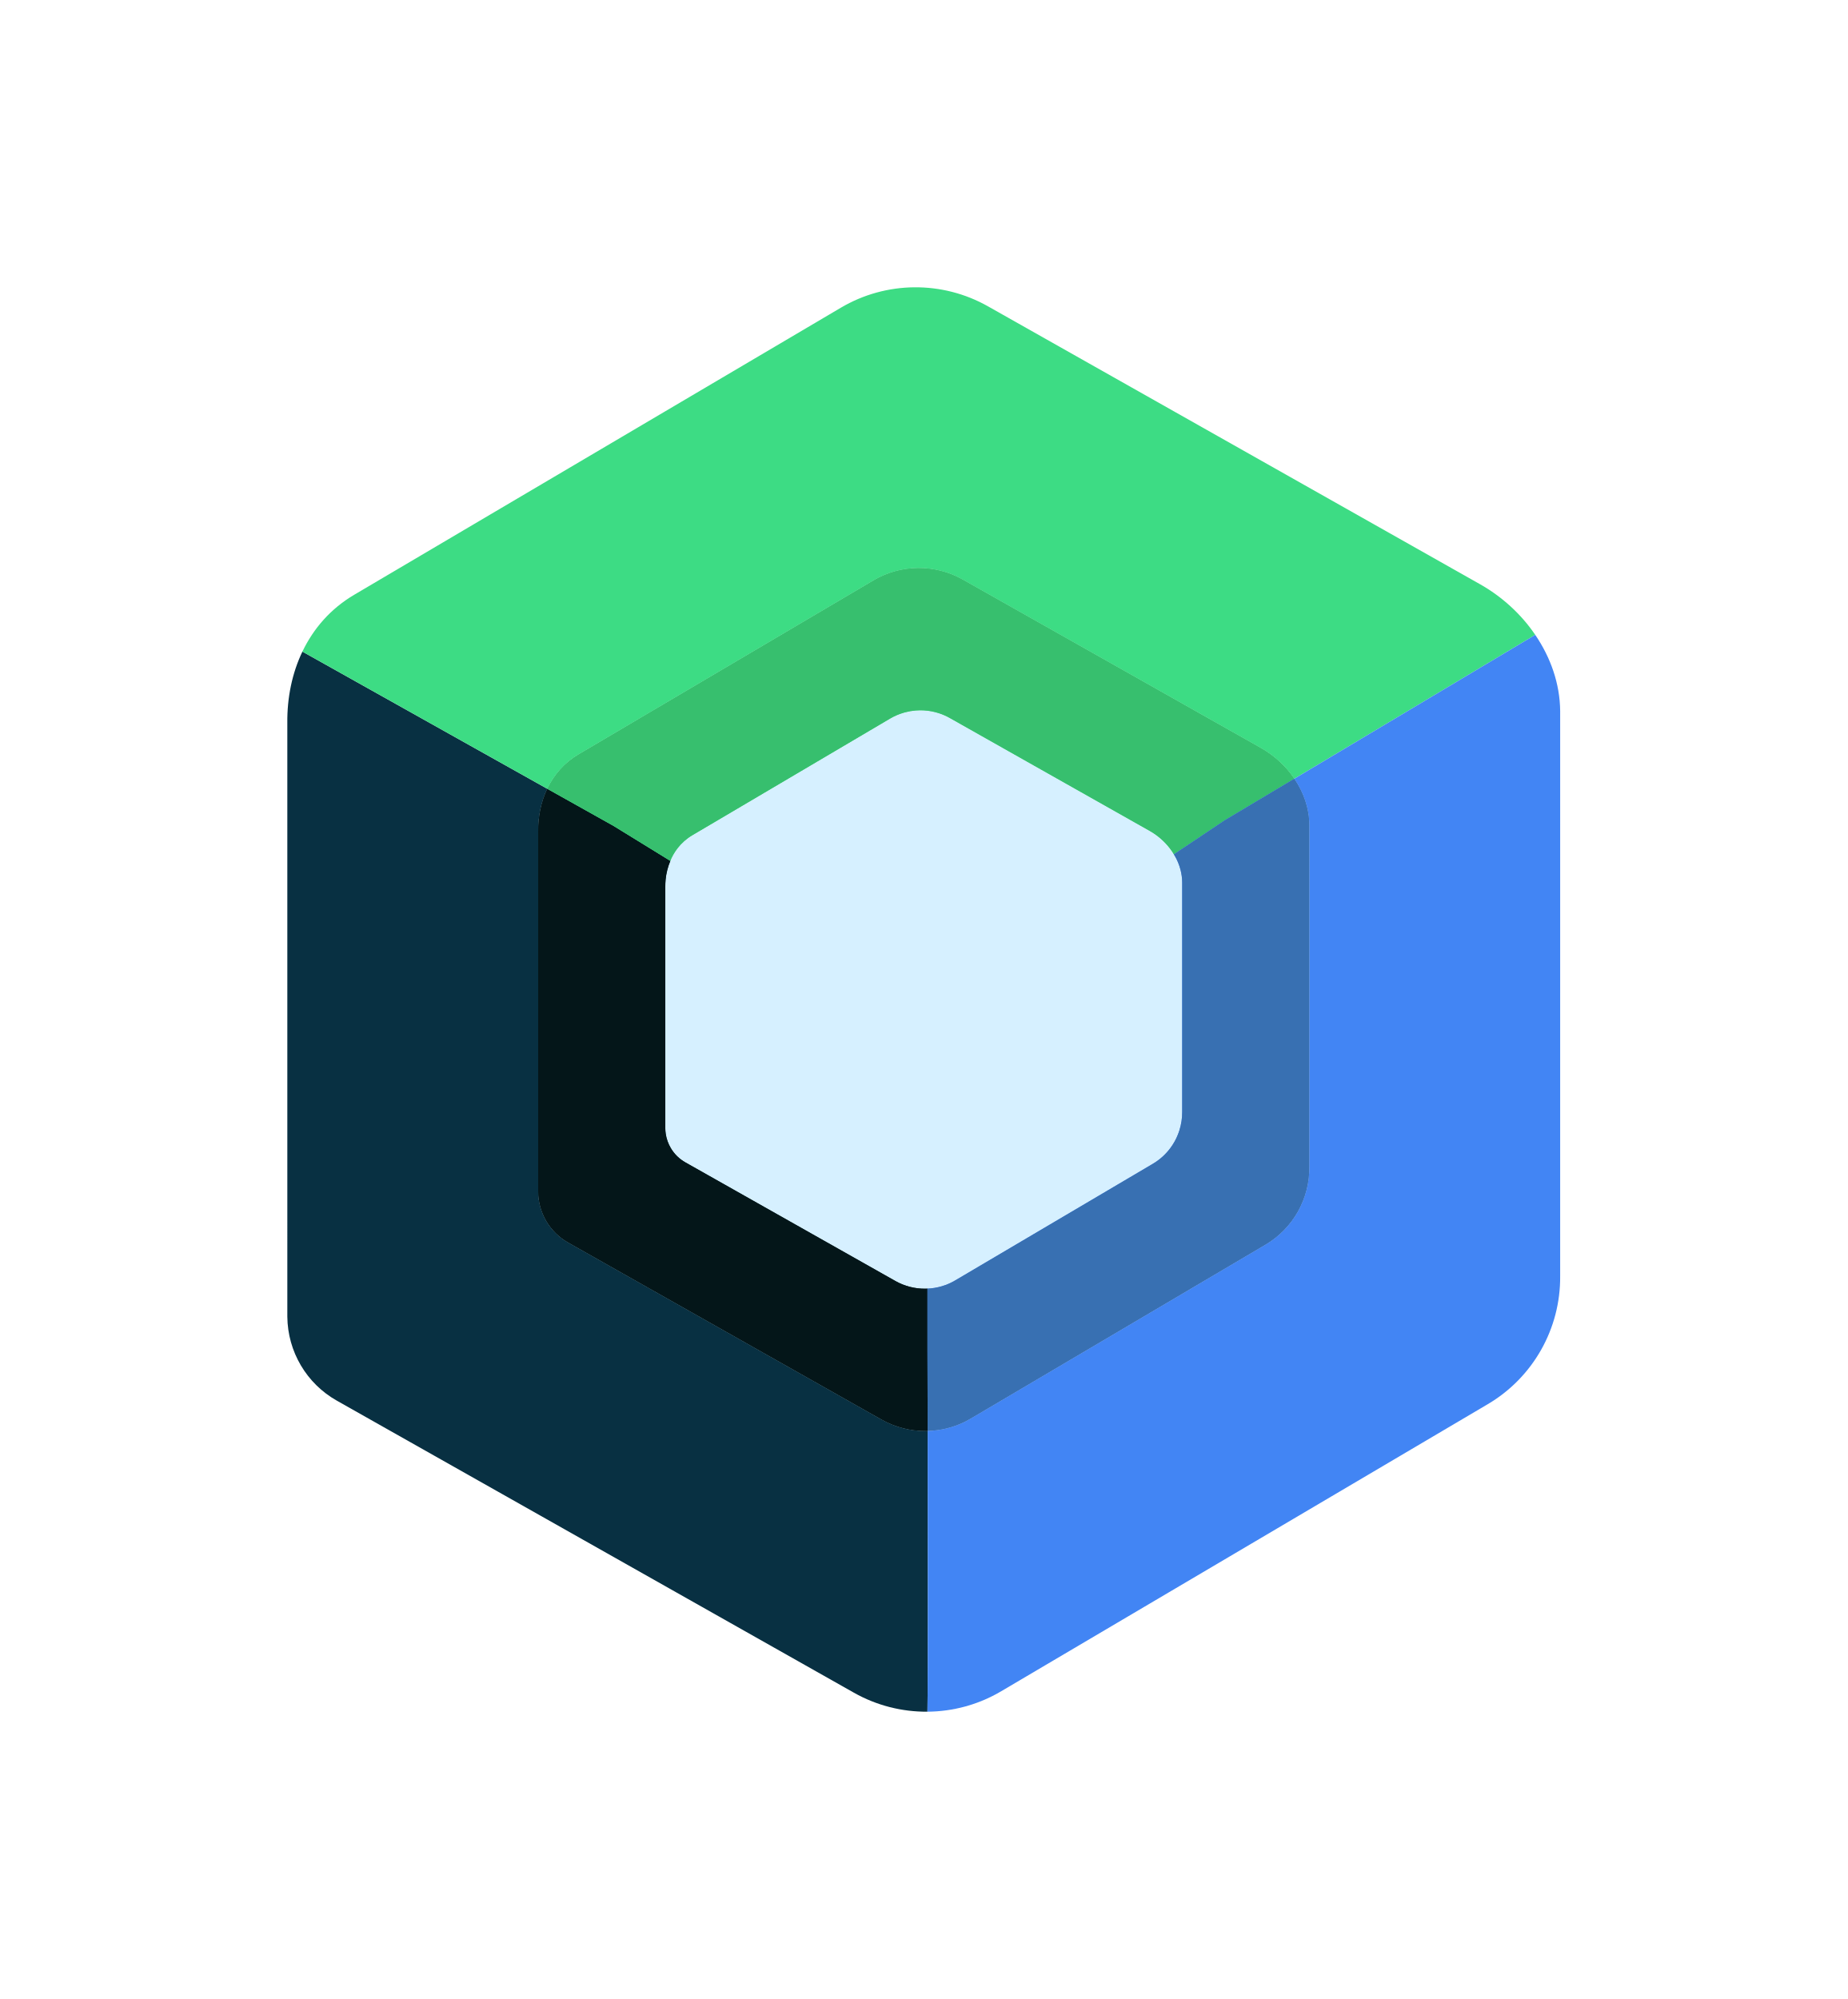
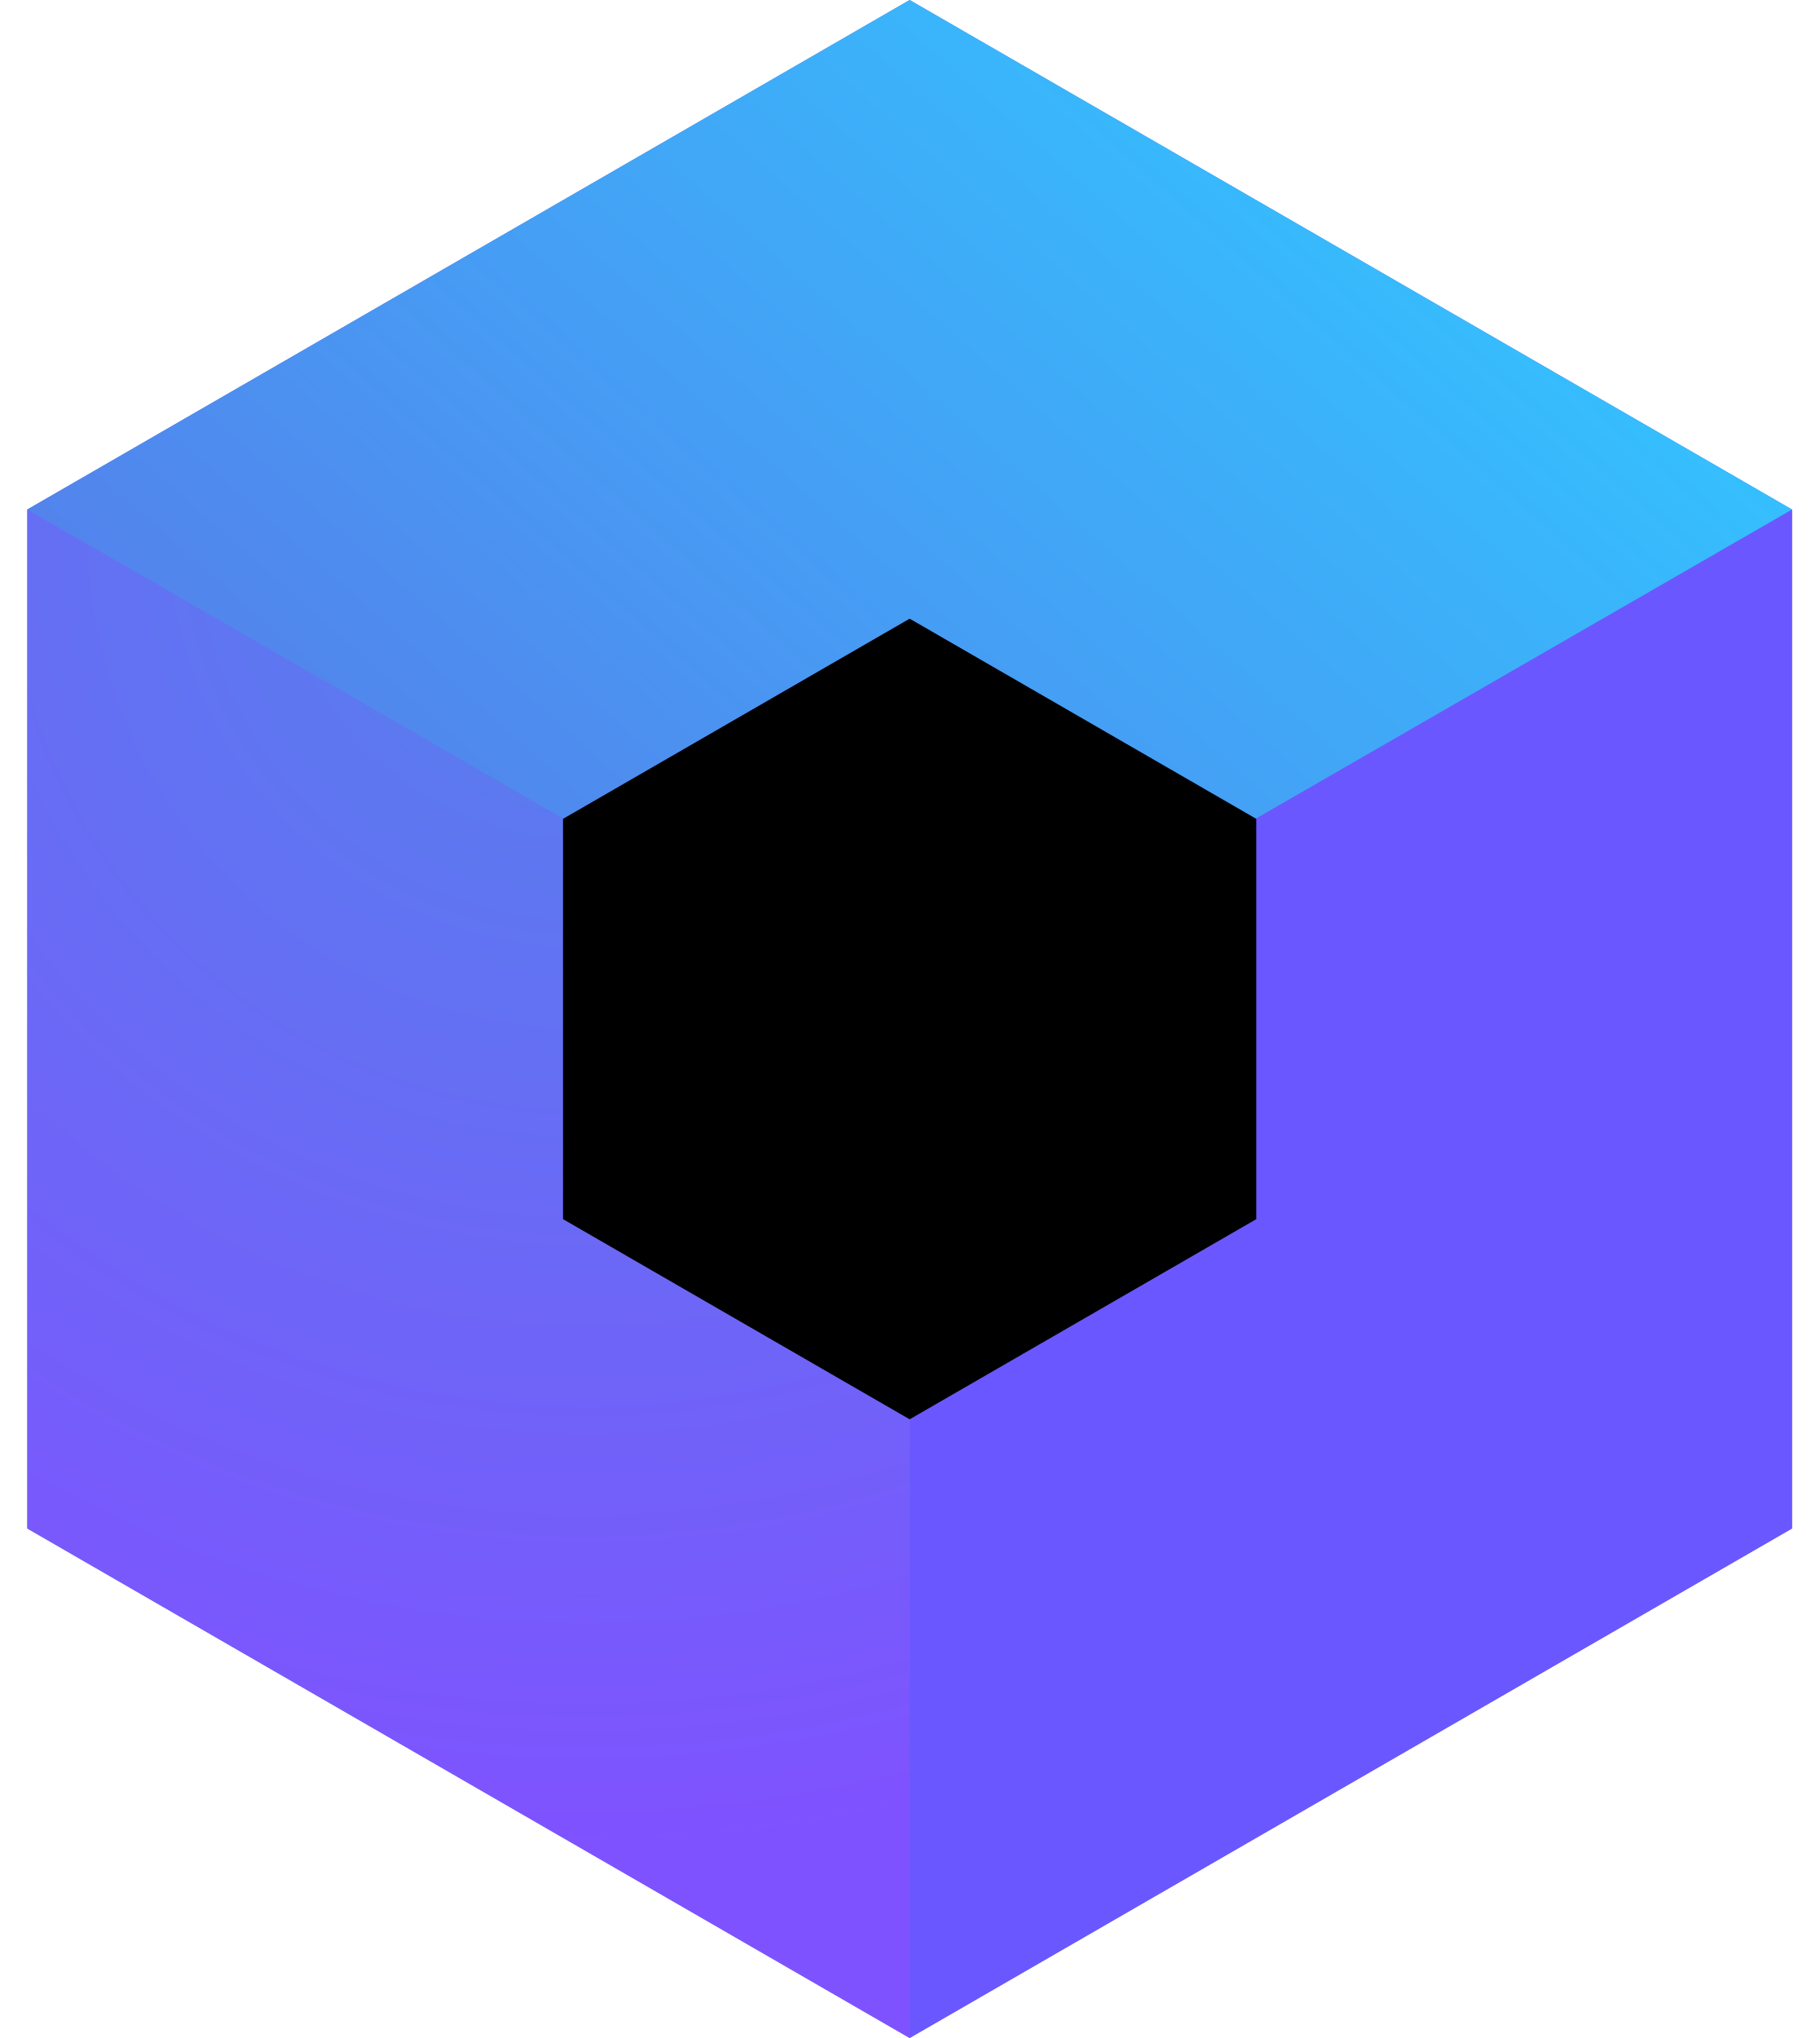
- <svg xmlns="http://www.w3.org/2000/svg" version="1.1" id="Layer_1" x="0px" y="0px" viewBox="0 0 600 649.25" style="enable-background:new 0 0 600 649.25;" xml:space="preserve">
-   <style type="text/css">
- 	.st0{fill:none;}
- 	.st1{fill:#083042;}
- 	.st2{fill:#3DDB85;}
- 	.st3{fill:#3DDC84;}
- 	.st4{fill:#4285F4;}
- 	.st5{fill:#D6F0FF;}
- 	.st6{fill:#041619;}
- 	.st7{fill:#37BF6E;}
- 	.st8{fill:#3870B2;}
- 	.st9{opacity:0.1;}
- </style>
-   <g>
-     <rect class="st0" width="600" height="649.25" />
-     <g>
-       <path class="st1" d="M217.85,372.88c-0.846-1.433-1.413-3.031-1.653-4.708    C216.437,369.849,217.004,371.446,217.85,372.88z" />
-       <path class="st1" d="M217.707,279.602h-0c-0.798,1.901-1.33,3.938-1.535,6.071    C216.377,283.54,216.909,281.503,217.707,279.602z" />
-       <path class="st1" d="M219.897,375.503c0.797,0.784,1.703,1.471,2.703,2.034l68.187,38.515l-68.187-38.515    C221.6,376.973,220.694,376.287,219.897,375.503z" />
-       <path class="st1" d="M301.274,464.738c-0.182,0.005-0.364,0.021-0.546,0.022    c-4.984,0.041-9.985-1.206-14.473-3.74L184.531,403.561c-5.972-3.361-9.679-9.662-9.746-16.509    l-0.002-116.833c-0.05-4.986,0.936-9.793,2.959-14.028l-79.533-44.557    c-3.349,6.999-4.979,14.944-4.897,23.186l0.003,192.851c0.11,11.302,6.23,21.703,16.087,27.25    l167.911,94.843c7.408,4.184,15.662,6.241,23.889,6.173l0.002-0.136    C301.393,543.776,301.333,495.262,301.274,464.738z" />
-       <path class="st2" d="M381.24,277.467v-0c-0.191-0.316-0.385-0.63-0.593-0.935    c-0.464-0.683-0.97-1.34-1.513-1.967c0.543,0.626,1.049,1.283,1.513,1.967    C380.855,276.837,381.049,277.151,381.24,277.467z" />
-       <path class="st2" d="M218.641,277.617c0.416-0.734,0.882-1.438,1.399-2.106    C219.523,276.179,219.056,276.882,218.641,277.617z" />
-       <path class="st2" d="M297.365,230.757c0.458-0.037,0.917-0.061,1.377-0.066    C298.282,230.696,297.823,230.72,297.365,230.757z" />
-       <path class="st3" d="M177.75,256.173c2.179-4.557,5.563-8.447,10.169-11.169l95.763-56.493    c8.909-5.264,19.945-5.366,28.957-0.278l96.812,54.68c4.316,2.441,8.096,5.886,10.861,9.963    c0.011,0.016,0.02,0.033,0.031,0.049l78.251-46.732c-4.565-6.731-10.805-12.418-17.929-16.446    L320.864,99.49c-14.875-8.398-33.093-8.231-47.798,0.459l-158.071,93.249    c-7.604,4.492-13.188,10.913-16.786,18.435l79.533,44.557    C177.745,256.185,177.747,256.179,177.75,256.173z" />
-       <path class="st2" d="M293.387,231.507c0.205-0.061,0.41-0.121,0.616-0.175    C293.797,231.386,293.592,231.446,293.387,231.507z" />
-       <path class="st2" d="M218.055,278.741c0.183-0.382,0.378-0.757,0.586-1.124    c-0.208,0.367-0.403,0.742-0.586,1.124c-0.133,0.278-0.228,0.576-0.348,0.861h0    C217.827,279.317,217.922,279.019,218.055,278.741z" />
-       <path class="st4" d="M498.594,206.194l-78.251,46.732c2.997,4.418,4.821,9.557,4.874,14.924l-0.002,111.183    c0.094,10.352-5.332,19.961-14.24,25.216l-95.764,56.502c-4.306,2.545-9.11,3.858-13.938,3.987    c0.059,30.524,0.118,79.038-0.069,91.065l-0.002,0.136c8.273-0.067,16.533-2.258,23.908-6.617    l158.072-93.265c14.705-8.675,23.661-24.535,23.506-41.623l0.002-183.524    C506.604,222.018,503.573,213.503,498.594,206.194z" />
-       <path class="st4" d="M383.032,367.104c-0.063,0.199-0.129,0.397-0.199,0.594    C382.903,367.501,382.969,367.303,383.032,367.104z" />
-       <path class="st4" d="M382.008,278.844c-0.235-0.469-0.496-0.927-0.768-1.377v0    C381.513,277.917,381.773,278.375,382.008,278.844z" />
-       <path class="st4" d="M310.197,415.871l64.191-37.874c0.373-0.22,0.737-0.452,1.092-0.694    c-0.355,0.242-0.719,0.474-1.092,0.694L310.197,415.871z" />
-       <path class="st4" d="M382.162,369.36c-0.228,0.498-0.469,0.99-0.739,1.467    C381.693,370.35,381.934,369.859,382.162,369.36z" />
-       <path class="st4" d="M377.492,375.724c0.947-0.85,1.802-1.786,2.557-2.793    C379.294,373.938,378.438,374.874,377.492,375.724z" />
-       <path class="st4" d="M381.424,370.827c-0.412,0.729-0.871,1.432-1.374,2.104    C380.553,372.259,381.012,371.557,381.424,370.827z" />
-       <path class="st5" d="M217.707,279.602c-0.798,1.901-1.33,3.938-1.535,6.071    c-0.078,0.818-0.114,1.647-0.105,2.484l0.001,78.314c0.006,0.574,0.049,1.142,0.129,1.701    c0.24,1.677,0.807,3.275,1.653,4.708c0.564,0.956,1.251,1.838,2.048,2.623    c0.797,0.784,1.703,1.471,2.703,2.034l68.187,38.515c3.008,1.699,6.36,2.534,9.701,2.507    c0.242-0.002,0.484-0.018,0.726-0.029c3.115-0.141,6.204-1.015,8.983-2.658l64.191-37.874    c0.373-0.22,0.737-0.452,1.092-0.694c0.709-0.485,1.381-1.013,2.012-1.579    c0.947-0.85,1.802-1.786,2.557-2.793c0.504-0.671,0.963-1.374,1.374-2.104    c0.269-0.477,0.51-0.969,0.739-1.467c0.249-0.543,0.473-1.097,0.671-1.662    c0.069-0.197,0.136-0.395,0.199-0.594c0.603-1.917,0.92-3.94,0.901-6.009l0.001-74.527    c-0.013-1.354-0.195-2.686-0.523-3.979c-0.219-0.862-0.503-1.707-0.846-2.529    c-0.171-0.411-0.358-0.816-0.558-1.215c-0.235-0.469-0.496-0.927-0.768-1.377    c-0.191-0.316-0.385-0.63-0.593-0.936c-0.464-0.683-0.97-1.34-1.513-1.967    c-1.63-1.879-3.598-3.485-5.768-4.712l-64.894-36.652c-1.133-0.639-2.313-1.157-3.523-1.552    c-1.613-0.527-3.278-0.836-4.952-0.929c-0.418-0.023-0.837-0.033-1.256-0.029    c-0.459,0.004-0.918,0.029-1.377,0.066c-1.132,0.091-2.256,0.285-3.361,0.575    c-0.206,0.054-0.411,0.114-0.616,0.175c-1.494,0.445-2.949,1.066-4.325,1.88l-64.191,37.867    c-1.93,1.14-3.539,2.586-4.832,4.256c-0.517,0.668-0.983,1.372-1.399,2.106    c-0.208,0.367-0.403,0.742-0.586,1.124C217.922,279.019,217.827,279.317,217.707,279.602z" />
-       <path class="st1" d="M301.214,418.529c-0.242,0.011-0.484,0.027-0.726,0.029    c-3.341,0.027-6.693-0.808-9.701-2.507l-68.187-38.515c-1.001-0.563-1.907-1.25-2.703-2.034    c-0.797-0.785-1.484-1.667-2.048-2.623c-0.846-1.433-1.413-3.031-1.653-4.708    c-0.08-0.559-0.124-1.127-0.129-1.701l-0.001-78.314c-0.008-0.837,0.027-1.666,0.105-2.484    c0.205-2.133,0.737-4.17,1.535-6.071l-18.412-11.337l-21.552-12.074    c-2.023,4.236-3.008,9.042-2.959,14.028l0.002,116.833c0.067,6.847,3.774,13.148,9.746,16.509    l101.725,57.458c4.488,2.534,9.489,3.781,14.473,3.74c0.182-0.001,0.364-0.017,0.546-0.022    c-0.029-14.893-0.058-25.504-0.058-25.504L301.214,418.529z" />
-       <path class="st6" d="M301.214,418.529c-0.242,0.011-0.484,0.027-0.726,0.029    c-3.341,0.027-6.693-0.808-9.701-2.507l-68.187-38.515c-1.001-0.563-1.907-1.25-2.703-2.034    c-0.797-0.785-1.484-1.667-2.048-2.623c-0.846-1.433-1.413-3.031-1.653-4.708    c-0.08-0.559-0.124-1.127-0.129-1.701l-0.001-78.314c-0.008-0.837,0.027-1.666,0.105-2.484    c0.205-2.133,0.737-4.17,1.535-6.071l-18.412-11.337l-21.552-12.074    c-2.023,4.236-3.008,9.042-2.959,14.028l0.002,116.833c0.067,6.847,3.774,13.148,9.746,16.509    l101.725,57.458c4.488,2.534,9.489,3.781,14.473,3.74c0.182-0.001,0.364-0.017,0.546-0.022    c-0.029-14.893-0.058-25.504-0.058-25.504L301.214,418.529z" />
-       <path class="st2" d="M409.451,242.913l-96.812-54.68c-9.012-5.088-20.049-4.986-28.957,0.278    l-95.763,56.493c-4.606,2.721-7.99,6.611-10.169,11.169c-0.003,0.006-0.005,0.012-0.008,0.018    l21.552,12.074l18.412,11.337c0.12-0.285,0.215-0.583,0.348-0.861    c0.183-0.382,0.378-0.757,0.586-1.124c0.416-0.734,0.882-1.438,1.399-2.106    c1.293-1.67,2.902-3.116,4.832-4.256l64.191-37.868c1.377-0.813,2.831-1.434,4.325-1.88    c0.205-0.061,0.41-0.121,0.616-0.175c1.105-0.29,2.229-0.484,3.361-0.575    c0.458-0.037,0.917-0.061,1.377-0.066c0.419-0.004,0.838,0.006,1.256,0.029    c1.674,0.093,3.339,0.402,4.952,0.929c1.21,0.395,2.39,0.912,3.523,1.552l64.894,36.652    c2.17,1.227,4.137,2.833,5.768,4.712c0.543,0.626,1.049,1.283,1.513,1.967    c0.208,0.306,0.402,0.62,0.593,0.935l16.554-11.074l22.55-13.467    c-0.011-0.016-0.02-0.033-0.031-0.049C417.547,248.799,413.767,245.353,409.451,242.913z" />
-       <path class="st7" d="M409.451,242.913l-96.812-54.68c-9.012-5.088-20.049-4.986-28.957,0.278    l-95.763,56.493c-4.606,2.721-7.99,6.611-10.169,11.169c-0.003,0.006-0.005,0.012-0.008,0.018    l21.552,12.074l18.412,11.337c0.12-0.285,0.215-0.583,0.348-0.861    c0.183-0.382,0.378-0.757,0.586-1.124c0.416-0.734,0.882-1.438,1.399-2.106    c1.293-1.67,2.902-3.116,4.832-4.256l64.191-37.868c1.377-0.813,2.831-1.434,4.325-1.88    c0.205-0.061,0.41-0.121,0.616-0.175c1.105-0.29,2.229-0.484,3.361-0.575    c0.458-0.037,0.917-0.061,1.377-0.066c0.419-0.004,0.838,0.006,1.256,0.029    c1.674,0.093,3.339,0.402,4.952,0.929c1.21,0.395,2.39,0.912,3.523,1.552l64.894,36.652    c2.17,1.227,4.137,2.833,5.768,4.712c0.543,0.626,1.049,1.283,1.513,1.967    c0.208,0.306,0.402,0.62,0.593,0.935l16.554-11.074l22.55-13.467    c-0.011-0.016-0.02-0.033-0.031-0.049C417.547,248.799,413.767,245.353,409.451,242.913z" />
-       <path class="st4" d="M381.24,277.467c0.273,0.451,0.533,0.908,0.768,1.377    c0.2,0.399,0.386,0.804,0.558,1.215c0.343,0.822,0.627,1.667,0.846,2.529    c0.328,1.293,0.51,2.626,0.523,3.979l-0.001,74.527c0.019,2.07-0.298,4.092-0.902,6.009    c-0.063,0.2-0.129,0.397-0.199,0.594c-0.198,0.565-0.422,1.119-0.671,1.662    c-0.228,0.498-0.469,0.99-0.739,1.467c-0.412,0.729-0.871,1.432-1.374,2.104    c-0.755,1.007-1.611,1.943-2.557,2.793c-0.631,0.567-1.302,1.095-2.012,1.579    c-0.355,0.242-0.719,0.474-1.092,0.694l-64.191,37.874c-2.779,1.643-5.868,2.518-8.983,2.658    l0.003,20.704c0,0,0.029,10.611,0.058,25.504c4.829-0.129,9.633-1.442,13.938-3.987l95.764-56.502    c8.908-5.255,14.334-14.864,14.24-25.216l0.002-111.183c-0.053-5.367-1.877-10.506-4.874-14.924    l-22.55,13.467L381.24,277.467z" />
-       <path class="st8" d="M381.24,277.467c0.273,0.451,0.533,0.908,0.768,1.377    c0.2,0.399,0.386,0.804,0.558,1.215c0.343,0.822,0.627,1.667,0.846,2.529    c0.328,1.293,0.51,2.626,0.523,3.979l-0.001,74.527c0.019,2.07-0.298,4.092-0.902,6.009    c-0.063,0.2-0.129,0.397-0.199,0.594c-0.198,0.565-0.422,1.119-0.671,1.662    c-0.228,0.498-0.469,0.99-0.739,1.467c-0.412,0.729-0.871,1.432-1.374,2.104    c-0.755,1.007-1.611,1.943-2.557,2.793c-0.631,0.567-1.302,1.095-2.012,1.579    c-0.355,0.242-0.719,0.474-1.092,0.694l-64.191,37.874c-2.779,1.643-5.868,2.518-8.983,2.658    l0.003,20.704c0,0,0.029,10.611,0.058,25.504c4.829-0.129,9.633-1.442,13.938-3.987l95.764-56.502    c8.908-5.255,14.334-14.864,14.24-25.216l0.002-111.183c-0.053-5.367-1.877-10.506-4.874-14.924    l-22.55,13.467L381.24,277.467z" />
-       <path class="st5" d="M293.387,231.507c-1.494,0.445-2.949,1.066-4.325,1.88l-64.191,37.868l64.191-37.867    C290.439,232.573,291.893,231.953,293.387,231.507z" />
-       <path class="st9" d="M293.387,231.507c-1.494,0.445-2.949,1.066-4.325,1.88l-64.191,37.868l64.191-37.867    C290.439,232.573,291.893,231.953,293.387,231.507z" />
-       <path class="st5" d="M379.134,274.565c-1.63-1.879-3.598-3.485-5.768-4.712l-64.894-36.652l64.894,36.652    C375.536,271.08,377.503,272.685,379.134,274.565z" />
-       <path class="st9" d="M379.134,274.565c-1.63-1.879-3.598-3.485-5.768-4.712l-64.894-36.652l64.894,36.652    C375.536,271.08,377.503,272.685,379.134,274.565z" />
-       <path class="st5" d="M298.741,230.691c0.419-0.004,0.838,0.006,1.256,0.029    C299.579,230.697,299.16,230.687,298.741,230.691z" />
-       <path class="st9" d="M298.741,230.691c0.419-0.004,0.838,0.006,1.256,0.029    C299.579,230.697,299.16,230.687,298.741,230.691z" />
-       <path class="st5" d="M294.004,231.332c1.105-0.29,2.229-0.484,3.361-0.575    C296.233,230.848,295.109,231.042,294.004,231.332z" />
-       <path class="st9" d="M294.004,231.332c1.105-0.29,2.229-0.484,3.361-0.575    C296.233,230.848,295.109,231.042,294.004,231.332z" />
-       <path class="st5" d="M299.998,230.72c1.674,0.093,3.339,0.402,4.952,0.929    C303.337,231.122,301.672,230.813,299.998,230.72z" />
-       <path class="st9" d="M299.998,230.72c1.674,0.093,3.339,0.402,4.952,0.929    C303.337,231.122,301.672,230.813,299.998,230.72z" />
-       <path class="st5" d="M382.833,367.698c-0.198,0.565-0.422,1.119-0.671,1.662    C382.411,368.818,382.635,368.263,382.833,367.698z" />
-       <path class="st9" d="M382.833,367.698c-0.198,0.565-0.422,1.119-0.671,1.662    C382.411,368.818,382.635,368.263,382.833,367.698z" />
-       <path class="st5" d="M382.566,280.059c0.343,0.822,0.627,1.667,0.846,2.529    C383.193,281.726,382.909,280.881,382.566,280.059z" />
-       <path class="st9" d="M382.566,280.059c0.343,0.822,0.627,1.667,0.846,2.529    C383.193,281.726,382.909,280.881,382.566,280.059z" />
-       <path class="st5" d="M383.032,367.104c0.603-1.917,0.92-3.94,0.902-6.009l0.001-74.527l-0.001,74.527    C383.952,363.164,383.635,365.187,383.032,367.104z" />
-       <path class="st9" d="M383.032,367.104c0.603-1.917,0.92-3.94,0.902-6.009l0.001-74.527l-0.001,74.527    C383.952,363.164,383.635,365.187,383.032,367.104z" />
-     </g>
-   </g>
+ <svg xmlns="http://www.w3.org/2000/svg" fill="none" height="56" viewBox="0 0 50 56" width="50">
+   <radialGradient id="a" cx="0" cy="0" gradientTransform="matrix(42.1315 0 0 42.1318 16.1306 14.4412)" gradientUnits="userSpaceOnUse" r="1">
+     <stop offset="0" stop-color="#5383ec" />
+     <stop offset=".867" stop-color="#7f52ff" />
+   </radialGradient>
+   <linearGradient id="b" gradientUnits="userSpaceOnUse" x1="37.172" x2="10.973" y1=".377" y2="30.035">
+     <stop offset="0" stop-color="#33c3ff" />
+     <stop offset=".878" stop-color="#5383ec" />
+   </linearGradient>
+   <path d="m49.25 14v28l-24.25 14-24.25-14v-28l24.25-14z" fill="#6075f2" />
+   <path d="m34.5 22.5v11l-9.5 5.5v17l24.25-14v-28z" fill="#6b57ff" />
+   <path d="m25 39-9.5-5.5v-11l-14.75-8.5v28l24.25 14z" fill="url(#a)" />
+   <path d="m15.5 22.5 9.5-5.5 9.5 5.5 14.75-8.5-24.25-14-24.25 14z" fill="url(#b)" />
+   <path d="m25 17 9.526 5.5v11l-9.526 5.5-9.526-5.5v-11z" fill="#000" />
</svg>
